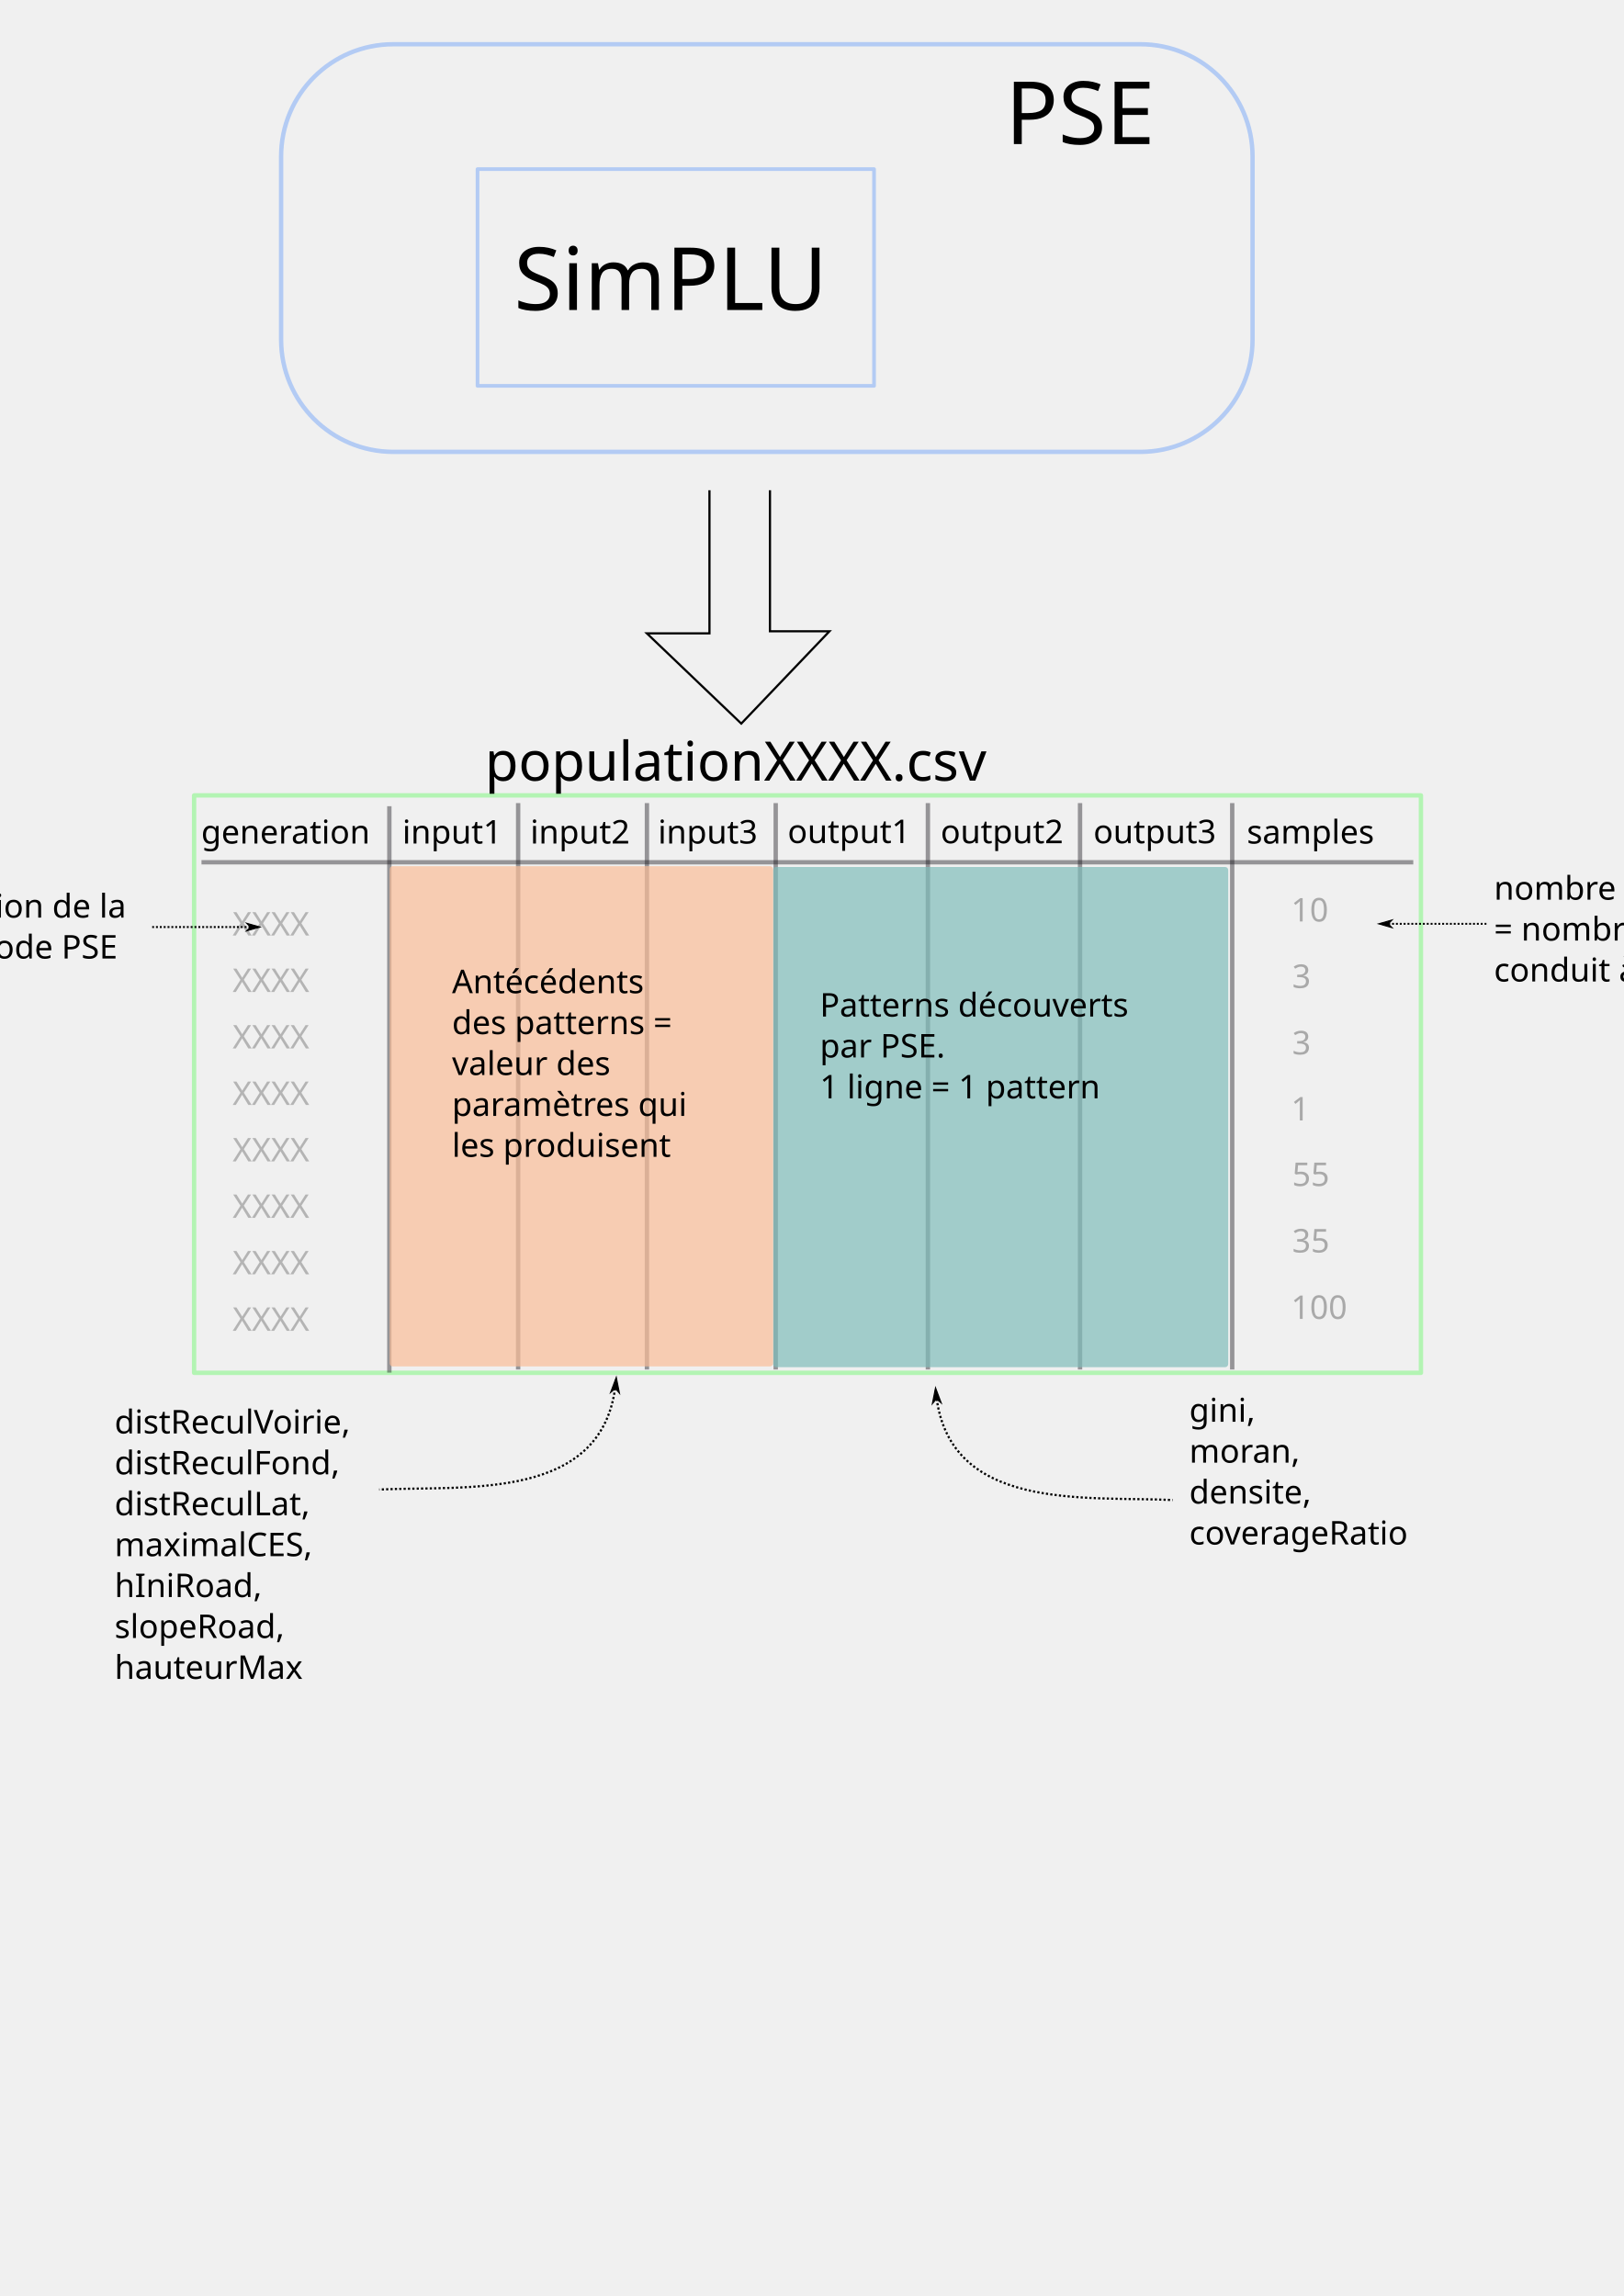
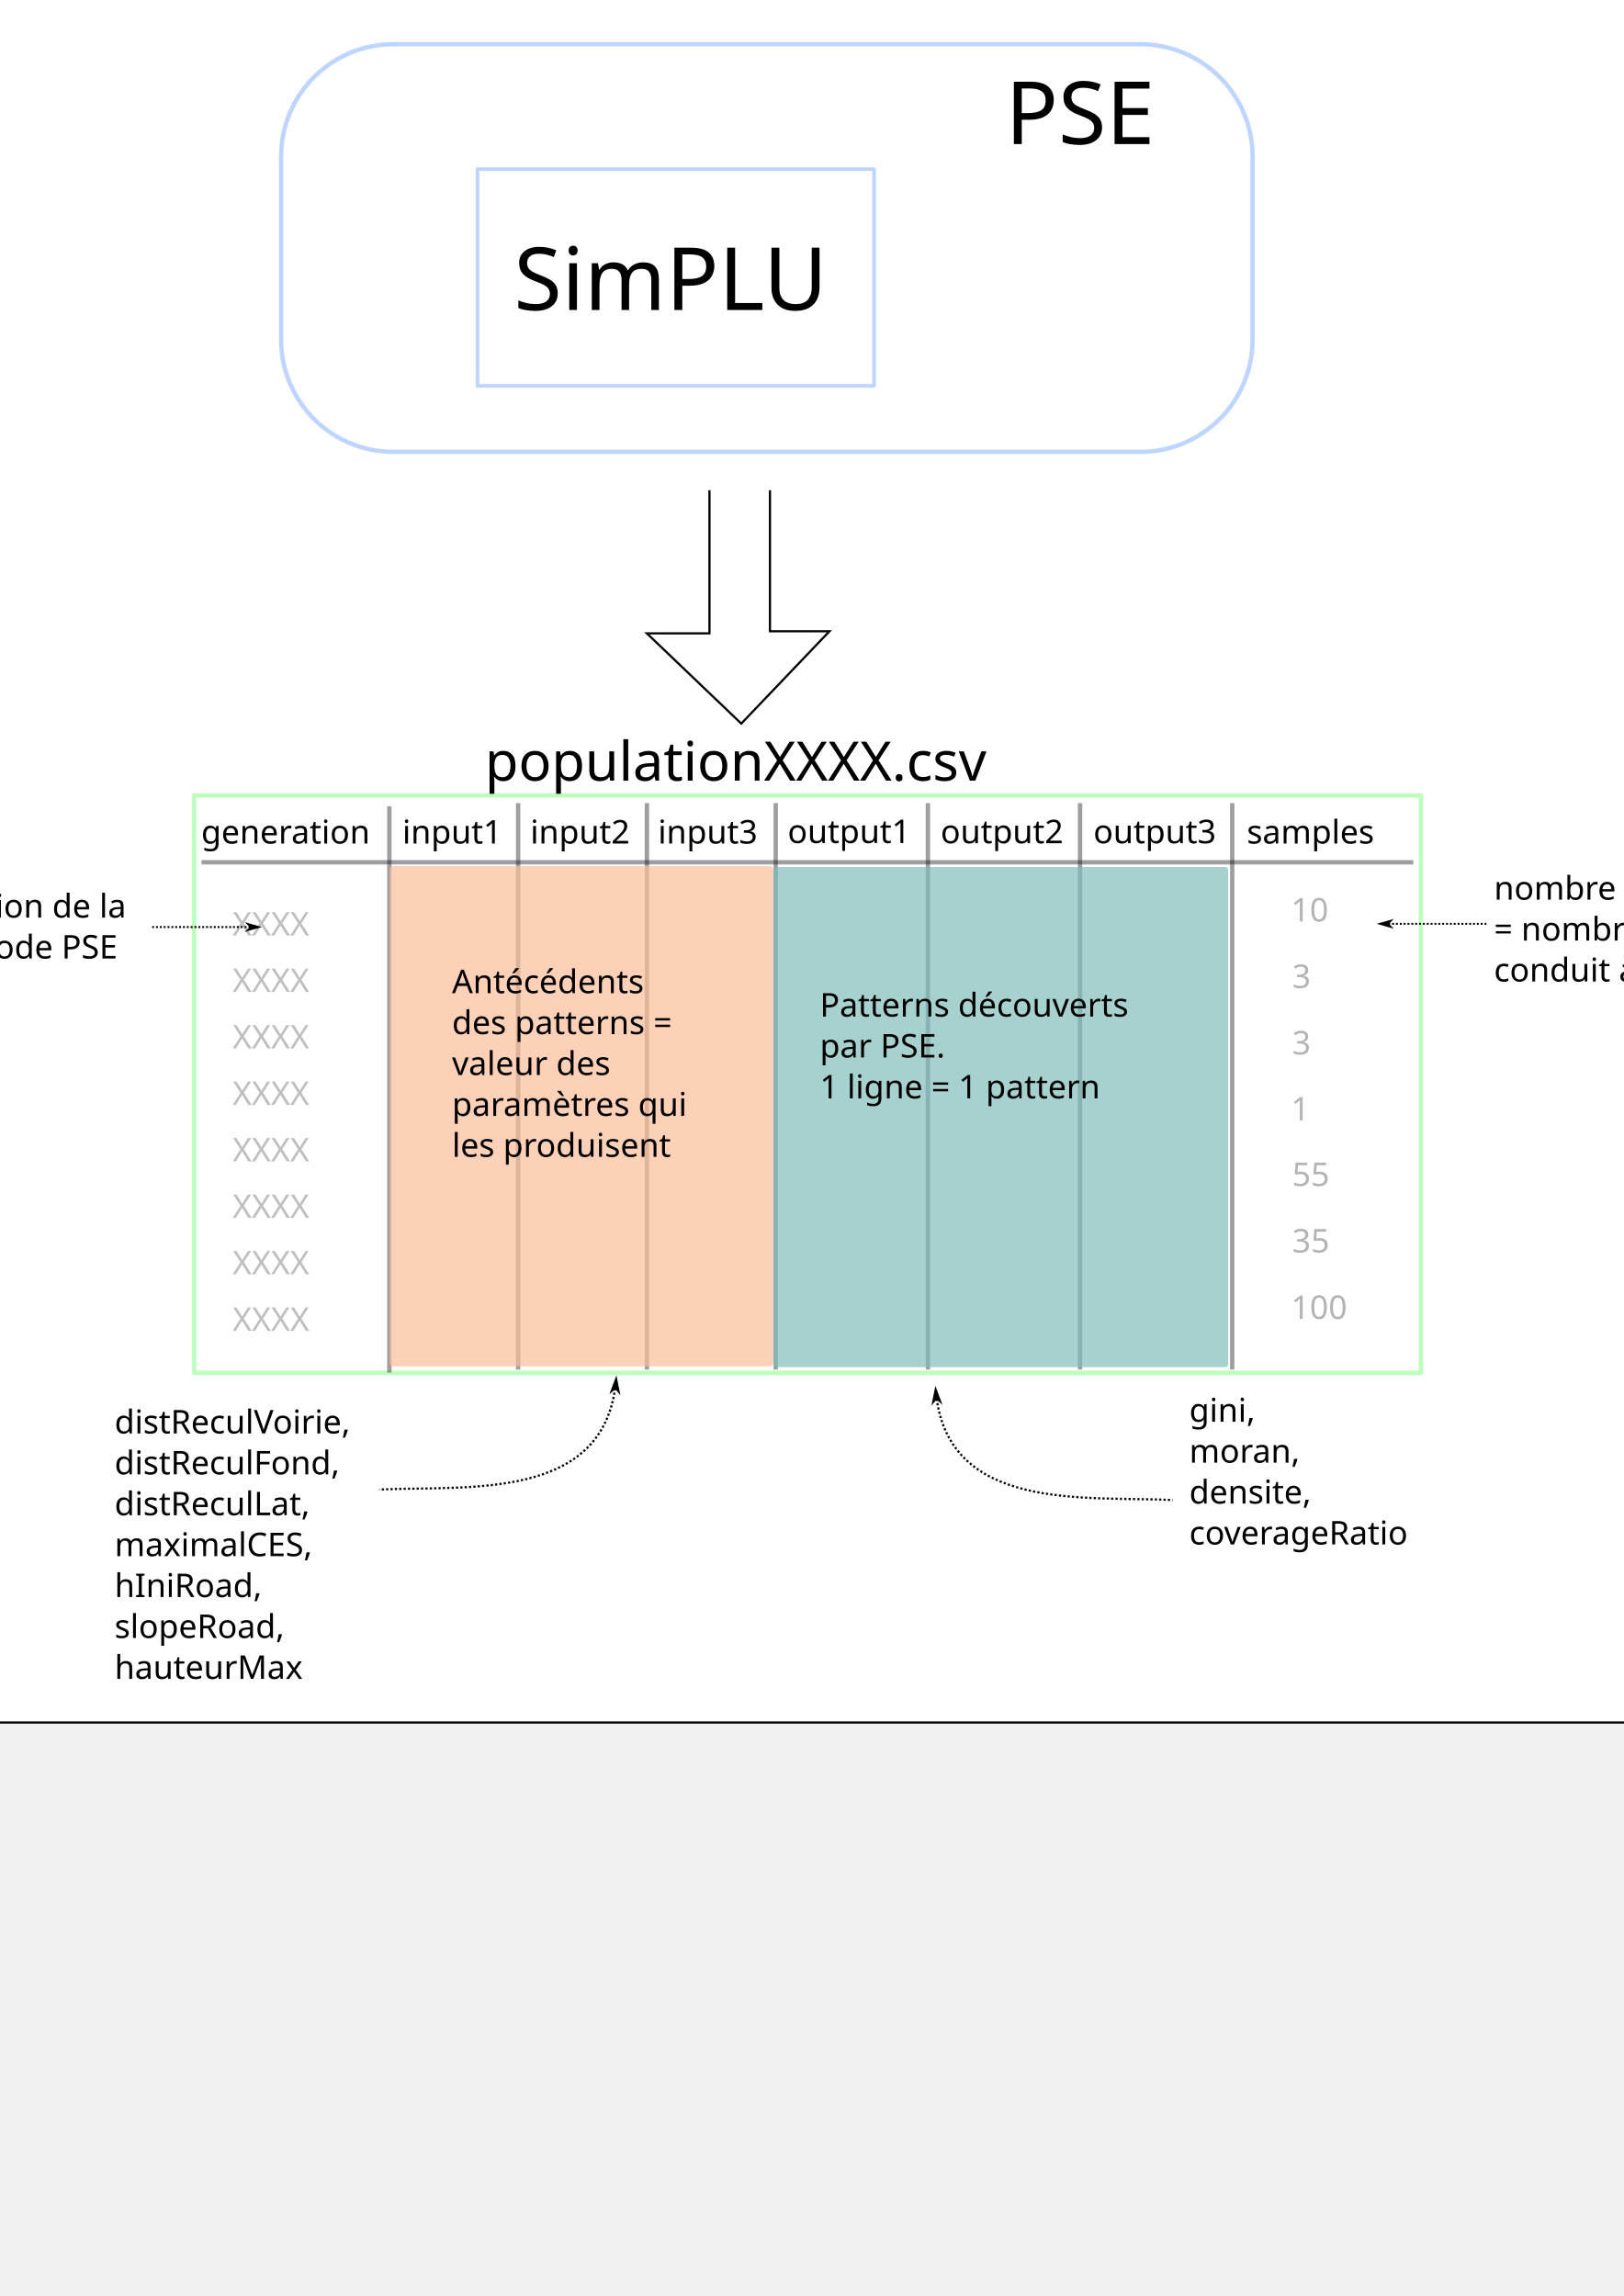
<svg xmlns="http://www.w3.org/2000/svg" width="210mm" height="297mm" viewBox="0 0 744.094 1052.362" id="svg2" version="1.1">
  <defs id="defs4">
    <marker orient="auto" refY="0.0" refX="0.0" id="Arrow1Mend" style="overflow:visible;">
      <path id="path4577" d="M 0.0,0.0 L 5.0,-5.0 L -12.5,0.0 L 5.0,5.0 L 0.0,0.0 z " style="fill-rule:evenodd;stroke:#000000;stroke-width:1pt;stroke-opacity:1;fill:#000000;fill-opacity:1" transform="scale(0.4) rotate(180) translate(10,0)" />
    </marker>
    <marker orient="auto" refY="0.0" refX="0.0" id="Arrow1Mstart" style="overflow:visible">
      <path id="path4574" d="M 0.0,0.0 L 5.0,-5.0 L -12.5,0.0 L 5.0,5.0 L 0.0,0.0 z " style="fill-rule:evenodd;stroke:#000000;stroke-width:1pt;stroke-opacity:1;fill:#000000;fill-opacity:1" transform="scale(0.4) translate(10,0)" />
    </marker>
    <marker orient="auto" refY="0" refX="0" id="Arrow1Mstart-1" style="overflow:visible">
      <path id="path4574-3" d="M 0,0 5,-5 -12.5,0 5,5 0,0 Z" style="fill:#000000;fill-opacity:1;fill-rule:evenodd;stroke:#000000;stroke-width:1pt;stroke-opacity:1" transform="matrix(0.4,0,0,0.4,4,0)" />
    </marker>
    <marker orient="auto" refY="0" refX="0" id="Arrow1Mstart-9" style="overflow:visible">
      <path id="path4574-6" d="M 0,0 5,-5 -12.5,0 5,5 0,0 Z" style="fill:#000000;fill-opacity:1;fill-rule:evenodd;stroke:#000000;stroke-width:1pt;stroke-opacity:1" transform="matrix(0.4,0,0,0.4,4,0)" />
    </marker>
    <marker orient="auto" refY="0" refX="0" id="Arrow1Mstart-9-3" style="overflow:visible">
      <path id="path4574-6-6" d="M 0,0 5,-5 -12.5,0 5,5 0,0 Z" style="fill:#000000;fill-opacity:1;fill-rule:evenodd;stroke:#000000;stroke-width:1pt;stroke-opacity:1" transform="matrix(0.4,0,0,0.4,4,0)" />
    </marker>
  </defs>
  <g id="layer1">
-     <g id="g13084">
-       <g transform="translate(126.1265,-63.26069)" id="g4142">
-         <rect style="opacity:0.256;fill:none;fill-opacity:1;stroke:#005eff;stroke-width:1.691;stroke-linejoin:round;stroke-miterlimit:4;stroke-dasharray:none;stroke-opacity:1" id="rect4136" width="181.722" height="99.326" x="92.703" y="140.779" />
-         <text xml:space="preserve" style="font-style:normal;font-weight:normal;font-size:40px;line-height:125%;font-family:Sans;letter-spacing:0px;word-spacing:0px;fill:#000000;fill-opacity:1;stroke:none;stroke-width:1px;stroke-linecap:butt;stroke-linejoin:miter;stroke-opacity:1" x="109.384" y="205.354" id="text4138">
-           <tspan id="tspan4140" x="109.384" y="205.354">SimPLU</tspan>
+     <g id="g6643">
+       <rect ry="1.429" y="-0.495" x="-71.429" height="790" width="1024.285" id="rect4262" style="opacity:1;fill:#ffffff;fill-opacity:1;stroke:#000000;stroke-width:1;stroke-linejoin:round;stroke-miterlimit:4;stroke-dasharray:none;stroke-dashoffset:0;stroke-opacity:1" />
+       <g id="g13084">
+         <g id="g4142" transform="translate(126.1265,-63.26069)">
+           <rect y="140.779" x="92.703" height="99.326" width="181.722" id="rect4136" style="opacity:0.256;fill:none;fill-opacity:1;stroke:#005eff;stroke-width:1.691;stroke-linejoin:round;stroke-miterlimit:4;stroke-dasharray:none;stroke-opacity:1" />
+           <text id="text4138" y="205.354" x="109.384" style="font-style:normal;font-weight:normal;font-size:40px;line-height:125%;font-family:Sans;letter-spacing:0px;word-spacing:0px;fill:#000000;fill-opacity:1;stroke:none;stroke-width:1px;stroke-linecap:butt;stroke-linejoin:miter;stroke-opacity:1" xml:space="preserve">
+             <tspan y="205.354" x="109.384" id="tspan4140">SimPLU</tspan>
+           </text>
+         </g>
+         <rect style="opacity:0.256;fill:none;fill-opacity:1;stroke:#005eff;stroke-width:2;stroke-linejoin:round;stroke-miterlimit:4;stroke-dasharray:none;stroke-opacity:1" id="rect4147" width="445.181" height="186.832" x="128.825" y="20.276" ry="51.429" />
+         <text xml:space="preserve" style="font-style:normal;font-weight:normal;font-size:40px;line-height:125%;font-family:Sans;letter-spacing:0px;word-spacing:0px;fill:#000000;fill-opacity:1;stroke:none;stroke-width:1px;stroke-linecap:butt;stroke-linejoin:miter;stroke-opacity:1" x="460.753" y="66.023" id="text4149">
+           <tspan id="tspan4151" x="460.753" y="66.023">PSE</tspan>
        </text>
      </g>
-       <rect ry="51.429" y="20.276" x="128.825" height="186.832" width="445.181" id="rect4147" style="opacity:0.256;fill:none;fill-opacity:1;stroke:#005eff;stroke-width:2;stroke-linejoin:round;stroke-miterlimit:4;stroke-dasharray:none;stroke-opacity:1" />
-       <text id="text4149" y="66.023" x="460.753" style="font-style:normal;font-weight:normal;font-size:40px;line-height:125%;font-family:Sans;letter-spacing:0px;word-spacing:0px;fill:#000000;fill-opacity:1;stroke:none;stroke-width:1px;stroke-linecap:butt;stroke-linejoin:miter;stroke-opacity:1" xml:space="preserve">
-         <tspan y="66.023" x="460.753" id="tspan4151">PSE</tspan>
+       <text id="text4537" y="544.505" x="263.571" style="font-style:normal;font-weight:normal;font-size:15px;line-height:125%;font-family:Sans;letter-spacing:0px;word-spacing:0px;fill:#000000;fill-opacity:1;stroke:none;stroke-width:1px;stroke-linecap:butt;stroke-linejoin:miter;stroke-opacity:1" xml:space="preserve">
+         <tspan y="544.505" x="263.571" id="tspan4539" />
+         <tspan id="tspan4541" y="563.255" x="263.571" />
      </text>
+       <g transform="translate(10,-67.14286)" id="g18637">
+         <g id="g4357" transform="translate(2.857143,43.57143)">
+           <g transform="translate(-431.4286,340.7143)" id="g4319">
+             <rect style="opacity:0.256;fill:none;fill-opacity:1;stroke:#00ff00;stroke-width:2;stroke-linejoin:round;stroke-miterlimit:4;stroke-dasharray:none;stroke-opacity:1" id="rect4153" width="562.224" height="264.663" x="507.521" y="47.425" />
+             <text xml:space="preserve" style="font-style:normal;font-weight:normal;font-size:25px;line-height:125%;font-family:Sans;letter-spacing:0px;word-spacing:0px;fill:#000000;fill-opacity:1;stroke:none;stroke-width:1px;stroke-linecap:butt;stroke-linejoin:miter;stroke-opacity:1" x="640.805" y="40.667" id="text4155">
+               <tspan id="tspan4157" x="640.805" y="40.667">populationXXXX.csv</tspan>
+             </text>
+             <path style="opacity:0.41;fill:none;fill-rule:evenodd;stroke:#120f15;stroke-width:2;stroke-linecap:butt;stroke-linejoin:miter;stroke-miterlimit:4;stroke-dasharray:none;stroke-opacity:1" d="m 597,52.383 0,259.609" id="path4159" />
+             <g id="g4193" transform="translate(43.94163,-92.93403)">
+               <text id="text4161" y="162.418" x="559.017" style="font-style:normal;font-weight:normal;font-size:15px;line-height:125%;font-family:Sans;letter-spacing:0px;word-spacing:0px;fill:#000000;fill-opacity:1;stroke:none;stroke-width:1px;stroke-linecap:butt;stroke-linejoin:miter;stroke-opacity:1" xml:space="preserve">
+                 <tspan y="162.418" x="559.017" id="tspan4163">input1</tspan>
+               </text>
+               <text id="text4165" y="162.418" x="617.651" style="font-style:normal;font-weight:normal;font-size:15px;line-height:125%;font-family:Sans;letter-spacing:0px;word-spacing:0px;fill:#000000;fill-opacity:1;stroke:none;stroke-width:1px;stroke-linecap:butt;stroke-linejoin:miter;stroke-opacity:1" xml:space="preserve">
+                 <tspan y="162.418" x="617.651" id="tspan4167">input2</tspan>
+               </text>
+               <text id="text4169" y="162.418" x="676.168" style="font-style:normal;font-weight:normal;font-size:15px;line-height:125%;font-family:Sans;letter-spacing:0px;word-spacing:0px;fill:#000000;fill-opacity:1;stroke:none;stroke-width:1px;stroke-linecap:butt;stroke-linejoin:miter;stroke-opacity:1" xml:space="preserve">
+                 <tspan y="162.418" x="676.168" id="tspan4171">input3</tspan>
+               </text>
+               <text id="text4173" y="162.187" x="735.571" style="font-style:normal;font-weight:normal;font-size:15px;line-height:125%;font-family:Sans;letter-spacing:0px;word-spacing:0px;fill:#000000;fill-opacity:1;stroke:none;stroke-width:1px;stroke-linecap:butt;stroke-linejoin:miter;stroke-opacity:1" xml:space="preserve">
+                 <tspan y="162.187" x="735.571" id="tspan4175">output1</tspan>
+               </text>
+               <text id="text4177" y="162.286" x="805.69" style="font-style:normal;font-weight:normal;font-size:15px;line-height:125%;font-family:Sans;letter-spacing:0px;word-spacing:0px;fill:#000000;fill-opacity:1;stroke:none;stroke-width:1px;stroke-linecap:butt;stroke-linejoin:miter;stroke-opacity:1" xml:space="preserve">
+                 <tspan y="162.286" x="805.69" id="tspan4179">output2</tspan>
+               </text>
+               <text id="text4181" y="162.286" x="875.692" style="font-style:normal;font-weight:normal;font-size:15px;line-height:125%;font-family:Sans;letter-spacing:0px;word-spacing:0px;fill:#000000;fill-opacity:1;stroke:none;stroke-width:1px;stroke-linecap:butt;stroke-linejoin:miter;stroke-opacity:1" xml:space="preserve">
+                 <tspan y="162.286" x="875.692" id="tspan4183">output3</tspan>
+               </text>
+               <text id="text4185" y="162.418" x="946.008" style="font-style:normal;font-weight:normal;font-size:15px;line-height:125%;font-family:Sans;letter-spacing:0px;word-spacing:0px;fill:#000000;fill-opacity:1;stroke:none;stroke-width:1px;stroke-linecap:butt;stroke-linejoin:miter;stroke-opacity:1" xml:space="preserve">
+                 <tspan y="162.418" x="946.008" id="tspan4187">samples</tspan>
+               </text>
+               <text id="text4189" y="162.418" x="466.823" style="font-style:normal;font-weight:normal;font-size:15px;line-height:125%;font-family:Sans;letter-spacing:0px;word-spacing:0px;fill:#000000;fill-opacity:1;stroke:none;stroke-width:1px;stroke-linecap:butt;stroke-linejoin:miter;stroke-opacity:1" xml:space="preserve">
+                 <tspan y="162.418" x="466.823" id="tspan4191">generation</tspan>
+               </text>
+             </g>
+             <path style="opacity:0.41;fill:none;fill-rule:evenodd;stroke:#120f15;stroke-width:2;stroke-linecap:butt;stroke-linejoin:miter;stroke-miterlimit:4;stroke-dasharray:none;stroke-opacity:1" d="m 656.02,50.954 0,259.609" id="path4159-8" />
+             <path style="opacity:0.41;fill:none;fill-rule:evenodd;stroke:#120f15;stroke-width:2;stroke-linecap:butt;stroke-linejoin:miter;stroke-miterlimit:4;stroke-dasharray:none;stroke-opacity:1" d="m 715.039,50.954 0,259.609" id="path4159-2" />
+             <path style="opacity:0.41;fill:none;fill-rule:evenodd;stroke:#120f15;stroke-width:2;stroke-linecap:butt;stroke-linejoin:miter;stroke-miterlimit:4;stroke-dasharray:none;stroke-opacity:1" d="m 774.059,50.954 0,259.609" id="path4159-6" />
+             <path style="opacity:0.41;fill:none;fill-rule:evenodd;stroke:#120f15;stroke-width:2;stroke-linecap:butt;stroke-linejoin:miter;stroke-miterlimit:4;stroke-dasharray:none;stroke-opacity:1" d="m 843.793,50.954 0,259.609" id="path4159-1" />
+             <path style="opacity:0.41;fill:none;fill-rule:evenodd;stroke:#120f15;stroke-width:2;stroke-linecap:butt;stroke-linejoin:miter;stroke-miterlimit:4;stroke-dasharray:none;stroke-opacity:1" d="m 913.527,50.954 0,259.609" id="path4159-9" />
+             <path style="opacity:0.41;fill:none;fill-rule:evenodd;stroke:#120f15;stroke-width:2;stroke-linecap:butt;stroke-linejoin:miter;stroke-miterlimit:4;stroke-dasharray:none;stroke-opacity:1" d="m 983.261,50.954 0,259.609" id="path4159-10" />
+           </g>
+           <path id="path4159-0" d="m 79.481,418.791 555.324,0" style="opacity:0.41;fill:none;fill-rule:evenodd;stroke:#120f15;stroke-width:2;stroke-linecap:butt;stroke-linejoin:miter;stroke-miterlimit:4;stroke-dasharray:none;stroke-opacity:1" />
+         </g>
+         <text xml:space="preserve" style="font-style:normal;font-weight:normal;font-size:15px;line-height:125%;font-family:Sans;letter-spacing:0px;word-spacing:0px;opacity:0.253;fill:#000000;fill-opacity:1;stroke:none;stroke-width:1px;stroke-linecap:butt;stroke-linejoin:miter;stroke-opacity:1" x="96.591" y="495.934" id="text4388">
+           <tspan id="tspan4390" x="96.591" y="495.934">XXXX</tspan>
+         </text>
+         <text xml:space="preserve" style="font-style:normal;font-weight:normal;font-size:15px;line-height:125%;font-family:Sans;letter-spacing:0px;word-spacing:0px;opacity:0.253;fill:#000000;fill-opacity:1;stroke:none;stroke-width:1px;stroke-linecap:butt;stroke-linejoin:miter;stroke-opacity:1" x="96.591" y="521.817" id="text4388-4">
+           <tspan id="tspan4390-1" x="96.591" y="521.817">XXXX</tspan>
+         </text>
+         <text xml:space="preserve" style="font-style:normal;font-weight:normal;font-size:15px;line-height:125%;font-family:Sans;letter-spacing:0px;word-spacing:0px;opacity:0.253;fill:#000000;fill-opacity:1;stroke:none;stroke-width:1px;stroke-linecap:butt;stroke-linejoin:miter;stroke-opacity:1" x="96.591" y="573.583" id="text4388-9">
+           <tspan id="tspan4390-7" x="96.591" y="573.583">XXXX</tspan>
+         </text>
+         <text xml:space="preserve" style="font-style:normal;font-weight:normal;font-size:15px;line-height:125%;font-family:Sans;letter-spacing:0px;word-spacing:0px;opacity:0.253;fill:#000000;fill-opacity:1;stroke:none;stroke-width:1px;stroke-linecap:butt;stroke-linejoin:miter;stroke-opacity:1" x="96.591" y="625.349" id="text4388-7">
+           <tspan id="tspan4390-9" x="96.591" y="625.349">XXXX</tspan>
+         </text>
+         <text xml:space="preserve" style="font-style:normal;font-weight:normal;font-size:15px;line-height:125%;font-family:Sans;letter-spacing:0px;word-spacing:0px;opacity:0.253;fill:#000000;fill-opacity:1;stroke:none;stroke-width:1px;stroke-linecap:butt;stroke-linejoin:miter;stroke-opacity:1" x="96.591" y="677.115" id="text4388-3">
+           <tspan id="tspan4390-2" x="96.591" y="677.115">XXXX</tspan>
+         </text>
+         <text xml:space="preserve" style="font-style:normal;font-weight:normal;font-size:15px;line-height:125%;font-family:Sans;letter-spacing:0px;word-spacing:0px;opacity:0.253;fill:#000000;fill-opacity:1;stroke:none;stroke-width:1px;stroke-linecap:butt;stroke-linejoin:miter;stroke-opacity:1" x="96.591" y="651.232" id="text4388-38">
+           <tspan id="tspan4390-10" x="96.591" y="651.232">XXXX</tspan>
+         </text>
+         <text xml:space="preserve" style="font-style:normal;font-weight:normal;font-size:15px;line-height:125%;font-family:Sans;letter-spacing:0px;word-spacing:0px;opacity:0.253;fill:#000000;fill-opacity:1;stroke:none;stroke-width:1px;stroke-linecap:butt;stroke-linejoin:miter;stroke-opacity:1" x="96.591" y="599.466" id="text4388-0">
+           <tspan id="tspan4390-77" x="96.591" y="599.466">XXXX</tspan>
+         </text>
+         <text xml:space="preserve" style="font-style:normal;font-weight:normal;font-size:15px;line-height:125%;font-family:Sans;letter-spacing:0px;word-spacing:0px;opacity:0.253;fill:#000000;fill-opacity:1;stroke:none;stroke-width:1px;stroke-linecap:butt;stroke-linejoin:miter;stroke-opacity:1" x="96.591" y="547.7" id="text4388-92">
+           <tspan id="tspan4390-97" x="96.591" y="547.7">XXXX</tspan>
+         </text>
+         <text xml:space="preserve" style="font-style:normal;font-weight:normal;font-size:15px;line-height:125%;font-family:Sans;letter-spacing:0px;word-spacing:0px;opacity:0.295;fill:#000000;fill-opacity:1;stroke:none;stroke-width:1px;stroke-linecap:butt;stroke-linejoin:miter;stroke-opacity:1" x="581.638" y="489.505" id="text4458">
+           <tspan id="tspan4460" x="581.638" y="489.505">10</tspan>
+         </text>
+         <text xml:space="preserve" style="font-style:normal;font-weight:normal;font-size:15px;line-height:125%;font-family:Sans;letter-spacing:0px;word-spacing:0px;opacity:0.295;fill:#000000;fill-opacity:1;stroke:none;stroke-width:1px;stroke-linecap:butt;stroke-linejoin:miter;stroke-opacity:1" x="581.638" y="580.683" id="text4462">
+           <tspan id="tspan4464" x="581.638" y="580.683">1</tspan>
+         </text>
+         <text xml:space="preserve" style="font-style:normal;font-weight:normal;font-size:15px;line-height:125%;font-family:Sans;letter-spacing:0px;word-spacing:0px;opacity:0.295;fill:#000000;fill-opacity:1;stroke:none;stroke-width:1px;stroke-linecap:butt;stroke-linejoin:miter;stroke-opacity:1" x="582.143" y="641.189" id="text4466">
+           <tspan id="tspan4468" x="582.143" y="641.189">35</tspan>
+         </text>
+         <text xml:space="preserve" style="font-style:normal;font-weight:normal;font-size:15px;line-height:125%;font-family:Sans;letter-spacing:0px;word-spacing:0px;opacity:0.295;fill:#000000;fill-opacity:1;stroke:none;stroke-width:1px;stroke-linecap:butt;stroke-linejoin:miter;stroke-opacity:1" x="581.638" y="671.648" id="text4470">
+           <tspan id="tspan4472" x="581.638" y="671.648">100</tspan>
+         </text>
+         <text xml:space="preserve" style="font-style:normal;font-weight:normal;font-size:15px;line-height:125%;font-family:Sans;letter-spacing:0px;word-spacing:0px;opacity:0.295;fill:#000000;fill-opacity:1;stroke:none;stroke-width:1px;stroke-linecap:butt;stroke-linejoin:miter;stroke-opacity:1" x="582.143" y="519.963" id="text4474">
+           <tspan id="tspan4476" x="582.143" y="519.963">3</tspan>
+         </text>
+         <text xml:space="preserve" style="font-style:normal;font-weight:normal;font-size:15px;line-height:125%;font-family:Sans;letter-spacing:0px;word-spacing:0px;opacity:0.295;fill:#000000;fill-opacity:1;stroke:none;stroke-width:1px;stroke-linecap:butt;stroke-linejoin:miter;stroke-opacity:1" x="582.128" y="610.731" id="text4478">
+           <tspan id="tspan4480" x="582.128" y="610.731">55</tspan>
+         </text>
+         <text xml:space="preserve" style="font-style:normal;font-weight:normal;font-size:15px;line-height:125%;font-family:Sans;letter-spacing:0px;word-spacing:0px;opacity:0.295;fill:#000000;fill-opacity:1;stroke:none;stroke-width:1px;stroke-linecap:butt;stroke-linejoin:miter;stroke-opacity:1" x="582.143" y="550.422" id="text4474-1">
+           <tspan id="tspan4476-4" x="582.143" y="550.422">3</tspan>
+         </text>
+         <rect style="opacity:0.688;fill:#7ebcba;fill-opacity:1;stroke:none;stroke-width:2;stroke-linejoin:round;stroke-miterlimit:4;stroke-dasharray:none;stroke-opacity:1" id="rect4500" width="208.571" height="229.286" x="344.286" y="464.505" ry="1.429" />
+         <text xml:space="preserve" style="font-style:normal;font-weight:normal;font-size:15px;line-height:125%;font-family:Sans;letter-spacing:0px;word-spacing:0px;fill:#000000;fill-opacity:1;stroke:none;stroke-width:1px;stroke-linecap:butt;stroke-linejoin:miter;stroke-opacity:1" x="365.714" y="533.076" id="text4502">
+           <tspan id="tspan4504" x="365.714" y="533.076">Patterns découverts</tspan>
+           <tspan x="365.714" y="551.826" id="tspan4506">par PSE.</tspan>
+           <tspan x="365.714" y="570.576" id="tspan4549">1 ligne = 1 pattern </tspan>
+         </text>
+         <rect style="opacity:0.688;fill:#fbbc96;fill-opacity:1;stroke:none;stroke-width:2;stroke-linejoin:round;stroke-miterlimit:4;stroke-dasharray:none;stroke-opacity:1" id="rect4500-6" width="175.714" height="229.286" x="168.571" y="464.148" ry="1.429" />
+         <text xml:space="preserve" style="font-style:normal;font-weight:normal;font-size:15px;line-height:125%;font-family:Sans;letter-spacing:0px;word-spacing:0px;fill:#000000;fill-opacity:1;stroke:none;stroke-width:1px;stroke-linecap:butt;stroke-linejoin:miter;stroke-opacity:1" x="197.143" y="522.362" id="text4523">
+           <tspan id="tspan4525" x="197.143" y="522.362">Antécédents </tspan>
+           <tspan x="197.143" y="541.112" id="tspan4527">des patterns =</tspan>
+           <tspan x="197.143" y="559.862" id="tspan4543">valeur des </tspan>
+           <tspan x="197.143" y="578.612" id="tspan4535">paramètres qui </tspan>
+           <tspan x="197.143" y="597.362" id="tspan4560">les produisent</tspan>
+         </text>
+         <path style="fill:none;fill-rule:evenodd;stroke:#000000;stroke-width:1;stroke-linecap:butt;stroke-linejoin:miter;stroke-miterlimit:4;stroke-dasharray:1, 1;stroke-dashoffset:0;stroke-opacity:1;marker-start:url(#Arrow1Mstart)" d="m 272.336,699.505 c -4.594,56.211 -68.512,48.463 -108.571,50.357" id="path4562" />
+         <text xml:space="preserve" style="font-style:normal;font-weight:normal;font-size:15px;line-height:125%;font-family:Sans;letter-spacing:0px;word-spacing:0px;fill:#000000;fill-opacity:1;stroke:none;stroke-width:1px;stroke-linecap:butt;stroke-linejoin:miter;stroke-opacity:1" x="42.5" y="724.148" id="text12310">
+           <tspan x="42.5" y="724.148" id="tspan12320">distReculVoirie,</tspan>
+           <tspan x="42.5" y="742.898" id="tspan12324">distReculFond,</tspan>
+           <tspan x="42.5" y="761.648" id="tspan12326">distReculLat,</tspan>
+           <tspan x="42.5" y="780.398" id="tspan12328">maximalCES,</tspan>
+           <tspan x="42.5" y="799.148" id="tspan12330">hIniRoad,</tspan>
+           <tspan x="42.5" y="817.898" id="tspan12332">slopeRoad,</tspan>
+           <tspan x="42.5" y="836.648" id="tspan12334">hauteurMax</tspan>
+           <tspan x="42.5" y="855.398" id="tspan12318" />
+           <tspan x="42.5" y="874.148" id="tspan12316" />
+         </text>
+         <path style="fill:none;fill-rule:evenodd;stroke:#000000;stroke-width:1;stroke-linecap:butt;stroke-linejoin:miter;stroke-miterlimit:4;stroke-dasharray:1, 1;stroke-dashoffset:0;stroke-opacity:1;marker-start:url(#Arrow1Mstart-1)" d="m 418.815,704.314 c 4.594,56.211 68.512,48.463 108.571,50.357" id="path4562-8" />
+         <text xml:space="preserve" style="font-style:normal;font-weight:normal;font-size:15px;line-height:125%;font-family:Sans;letter-spacing:0px;word-spacing:0px;fill:#000000;fill-opacity:1;stroke:none;stroke-width:1px;stroke-linecap:butt;stroke-linejoin:miter;stroke-opacity:1" x="535" y="718.791" id="text13067">
+           <tspan id="tspan13069" x="535" y="718.791">gini,</tspan>
+           <tspan x="535" y="737.541" id="tspan13071">moran,</tspan>
+           <tspan x="535" y="756.291" id="tspan13073">densite,</tspan>
+           <tspan x="535" y="775.041" id="tspan13075">coverageRatio</tspan>
+         </text>
+         <path style="fill:none;fill-rule:evenodd;stroke:#000000;stroke-width:0.883;stroke-linecap:butt;stroke-linejoin:miter;stroke-miterlimit:4;stroke-dasharray:0.883, 0.883;stroke-dashoffset:0;stroke-opacity:1;marker-start:url(#Arrow1Mstart-9)" d="m 108.277,492.051 c -21.357,0 14.458,10e-6 -48.526,10e-6" id="path4562-0" />
+         <text xml:space="preserve" style="font-style:normal;font-weight:normal;font-size:15px;line-height:125%;font-family:Sans;letter-spacing:0px;word-spacing:0px;fill:#000000;fill-opacity:1;stroke:none;stroke-width:1px;stroke-linecap:butt;stroke-linejoin:miter;stroke-opacity:1" x="-49.643" y="487.719" id="text18330">
+           <tspan id="tspan18332" x="-49.643" y="487.719">itération de la </tspan>
+           <tspan x="-49.643" y="506.469" id="tspan18334">méthode PSE</tspan>
+         </text>
+         <path style="fill:none;fill-rule:evenodd;stroke:#000000;stroke-width:0.883;stroke-linecap:butt;stroke-linejoin:miter;stroke-miterlimit:4;stroke-dasharray:0.883, 0.883;stroke-dashoffset:0;stroke-opacity:1;marker-start:url(#Arrow1Mstart-9-3)" d="m 622.652,490.576 c 21.357,0 -14.458,1e-5 48.526,1e-5" id="path4562-0-0" />
+         <text xml:space="preserve" style="font-style:normal;font-weight:normal;font-size:15px;line-height:125%;font-family:Sans;letter-spacing:0px;word-spacing:0px;fill:#000000;fill-opacity:1;stroke:none;stroke-width:1px;stroke-linecap:butt;stroke-linejoin:miter;stroke-opacity:1" x="674.643" y="479.505" id="text18625">
+           <tspan id="tspan18627" x="674.643" y="479.505">nombre d'évaluations du pattern</tspan>
+           <tspan x="674.643" y="498.255" id="tspan18629">= nombre de simulations ayant </tspan>
+           <tspan x="674.643" y="517.005" id="tspan18631">conduit à ce pattern</tspan>
+         </text>
+       </g>
+       <path id="path18737" d="m 325.122,224.699 0,65.601 -28.681,0 43.259,41.357 40.406,-42.308 -27.255,0 0,-64.65" style="fill:none;fill-rule:evenodd;stroke:#000000;stroke-width:1;stroke-linecap:butt;stroke-linejoin:miter;stroke-opacity:1;stroke-miterlimit:4;stroke-dasharray:none" />
    </g>
-     <text xml:space="preserve" style="font-style:normal;font-weight:normal;font-size:15px;line-height:125%;font-family:Sans;letter-spacing:0px;word-spacing:0px;fill:#000000;fill-opacity:1;stroke:none;stroke-width:1px;stroke-linecap:butt;stroke-linejoin:miter;stroke-opacity:1" x="263.571" y="544.505" id="text4537">
-       <tspan id="tspan4539" x="263.571" y="544.505" />
-       <tspan x="263.571" y="563.255" id="tspan4541" />
-     </text>
-     <g id="g18637" transform="translate(10,-67.14286)">
-       <g transform="translate(2.857143,43.57143)" id="g4357">
-         <g id="g4319" transform="translate(-431.4286,340.7143)">
-           <rect y="47.425" x="507.521" height="264.663" width="562.224" id="rect4153" style="opacity:0.256;fill:none;fill-opacity:1;stroke:#00ff00;stroke-width:2;stroke-linejoin:round;stroke-miterlimit:4;stroke-dasharray:none;stroke-opacity:1" />
-           <text id="text4155" y="40.667" x="640.805" style="font-style:normal;font-weight:normal;font-size:25px;line-height:125%;font-family:Sans;letter-spacing:0px;word-spacing:0px;fill:#000000;fill-opacity:1;stroke:none;stroke-width:1px;stroke-linecap:butt;stroke-linejoin:miter;stroke-opacity:1" xml:space="preserve">
-             <tspan y="40.667" x="640.805" id="tspan4157">populationXXXX.csv</tspan>
-           </text>
-           <path id="path4159" d="m 597,52.383 0,259.609" style="opacity:0.41;fill:none;fill-rule:evenodd;stroke:#120f15;stroke-width:2;stroke-linecap:butt;stroke-linejoin:miter;stroke-miterlimit:4;stroke-dasharray:none;stroke-opacity:1" />
-           <g transform="translate(43.94163,-92.93403)" id="g4193">
-             <text xml:space="preserve" style="font-style:normal;font-weight:normal;font-size:15px;line-height:125%;font-family:Sans;letter-spacing:0px;word-spacing:0px;fill:#000000;fill-opacity:1;stroke:none;stroke-width:1px;stroke-linecap:butt;stroke-linejoin:miter;stroke-opacity:1" x="559.017" y="162.418" id="text4161">
-               <tspan id="tspan4163" x="559.017" y="162.418">input1</tspan>
-             </text>
-             <text xml:space="preserve" style="font-style:normal;font-weight:normal;font-size:15px;line-height:125%;font-family:Sans;letter-spacing:0px;word-spacing:0px;fill:#000000;fill-opacity:1;stroke:none;stroke-width:1px;stroke-linecap:butt;stroke-linejoin:miter;stroke-opacity:1" x="617.651" y="162.418" id="text4165">
-               <tspan id="tspan4167" x="617.651" y="162.418">input2</tspan>
-             </text>
-             <text xml:space="preserve" style="font-style:normal;font-weight:normal;font-size:15px;line-height:125%;font-family:Sans;letter-spacing:0px;word-spacing:0px;fill:#000000;fill-opacity:1;stroke:none;stroke-width:1px;stroke-linecap:butt;stroke-linejoin:miter;stroke-opacity:1" x="676.168" y="162.418" id="text4169">
-               <tspan id="tspan4171" x="676.168" y="162.418">input3</tspan>
-             </text>
-             <text xml:space="preserve" style="font-style:normal;font-weight:normal;font-size:15px;line-height:125%;font-family:Sans;letter-spacing:0px;word-spacing:0px;fill:#000000;fill-opacity:1;stroke:none;stroke-width:1px;stroke-linecap:butt;stroke-linejoin:miter;stroke-opacity:1" x="735.571" y="162.187" id="text4173">
-               <tspan id="tspan4175" x="735.571" y="162.187">output1</tspan>
-             </text>
-             <text xml:space="preserve" style="font-style:normal;font-weight:normal;font-size:15px;line-height:125%;font-family:Sans;letter-spacing:0px;word-spacing:0px;fill:#000000;fill-opacity:1;stroke:none;stroke-width:1px;stroke-linecap:butt;stroke-linejoin:miter;stroke-opacity:1" x="805.69" y="162.286" id="text4177">
-               <tspan id="tspan4179" x="805.69" y="162.286">output2</tspan>
-             </text>
-             <text xml:space="preserve" style="font-style:normal;font-weight:normal;font-size:15px;line-height:125%;font-family:Sans;letter-spacing:0px;word-spacing:0px;fill:#000000;fill-opacity:1;stroke:none;stroke-width:1px;stroke-linecap:butt;stroke-linejoin:miter;stroke-opacity:1" x="875.692" y="162.286" id="text4181">
-               <tspan id="tspan4183" x="875.692" y="162.286">output3</tspan>
-             </text>
-             <text xml:space="preserve" style="font-style:normal;font-weight:normal;font-size:15px;line-height:125%;font-family:Sans;letter-spacing:0px;word-spacing:0px;fill:#000000;fill-opacity:1;stroke:none;stroke-width:1px;stroke-linecap:butt;stroke-linejoin:miter;stroke-opacity:1" x="946.008" y="162.418" id="text4185">
-               <tspan id="tspan4187" x="946.008" y="162.418">samples</tspan>
-             </text>
-             <text xml:space="preserve" style="font-style:normal;font-weight:normal;font-size:15px;line-height:125%;font-family:Sans;letter-spacing:0px;word-spacing:0px;fill:#000000;fill-opacity:1;stroke:none;stroke-width:1px;stroke-linecap:butt;stroke-linejoin:miter;stroke-opacity:1" x="466.823" y="162.418" id="text4189">
-               <tspan id="tspan4191" x="466.823" y="162.418">generation</tspan>
-             </text>
-           </g>
-           <path id="path4159-8" d="m 656.02,50.954 0,259.609" style="opacity:0.41;fill:none;fill-rule:evenodd;stroke:#120f15;stroke-width:2;stroke-linecap:butt;stroke-linejoin:miter;stroke-miterlimit:4;stroke-dasharray:none;stroke-opacity:1" />
-           <path id="path4159-2" d="m 715.039,50.954 0,259.609" style="opacity:0.41;fill:none;fill-rule:evenodd;stroke:#120f15;stroke-width:2;stroke-linecap:butt;stroke-linejoin:miter;stroke-miterlimit:4;stroke-dasharray:none;stroke-opacity:1" />
-           <path id="path4159-6" d="m 774.059,50.954 0,259.609" style="opacity:0.41;fill:none;fill-rule:evenodd;stroke:#120f15;stroke-width:2;stroke-linecap:butt;stroke-linejoin:miter;stroke-miterlimit:4;stroke-dasharray:none;stroke-opacity:1" />
-           <path id="path4159-1" d="m 843.793,50.954 0,259.609" style="opacity:0.41;fill:none;fill-rule:evenodd;stroke:#120f15;stroke-width:2;stroke-linecap:butt;stroke-linejoin:miter;stroke-miterlimit:4;stroke-dasharray:none;stroke-opacity:1" />
-           <path id="path4159-9" d="m 913.527,50.954 0,259.609" style="opacity:0.41;fill:none;fill-rule:evenodd;stroke:#120f15;stroke-width:2;stroke-linecap:butt;stroke-linejoin:miter;stroke-miterlimit:4;stroke-dasharray:none;stroke-opacity:1" />
-           <path id="path4159-10" d="m 983.261,50.954 0,259.609" style="opacity:0.41;fill:none;fill-rule:evenodd;stroke:#120f15;stroke-width:2;stroke-linecap:butt;stroke-linejoin:miter;stroke-miterlimit:4;stroke-dasharray:none;stroke-opacity:1" />
-         </g>
-         <path style="opacity:0.41;fill:none;fill-rule:evenodd;stroke:#120f15;stroke-width:2;stroke-linecap:butt;stroke-linejoin:miter;stroke-miterlimit:4;stroke-dasharray:none;stroke-opacity:1" d="m 79.481,418.791 555.324,0" id="path4159-0" />
-       </g>
-       <text id="text4388" y="495.934" x="96.591" style="font-style:normal;font-weight:normal;font-size:15px;line-height:125%;font-family:Sans;letter-spacing:0px;word-spacing:0px;opacity:0.253;fill:#000000;fill-opacity:1;stroke:none;stroke-width:1px;stroke-linecap:butt;stroke-linejoin:miter;stroke-opacity:1" xml:space="preserve">
-         <tspan y="495.934" x="96.591" id="tspan4390">XXXX</tspan>
-       </text>
-       <text id="text4388-4" y="521.817" x="96.591" style="font-style:normal;font-weight:normal;font-size:15px;line-height:125%;font-family:Sans;letter-spacing:0px;word-spacing:0px;opacity:0.253;fill:#000000;fill-opacity:1;stroke:none;stroke-width:1px;stroke-linecap:butt;stroke-linejoin:miter;stroke-opacity:1" xml:space="preserve">
-         <tspan y="521.817" x="96.591" id="tspan4390-1">XXXX</tspan>
-       </text>
-       <text id="text4388-9" y="573.583" x="96.591" style="font-style:normal;font-weight:normal;font-size:15px;line-height:125%;font-family:Sans;letter-spacing:0px;word-spacing:0px;opacity:0.253;fill:#000000;fill-opacity:1;stroke:none;stroke-width:1px;stroke-linecap:butt;stroke-linejoin:miter;stroke-opacity:1" xml:space="preserve">
-         <tspan y="573.583" x="96.591" id="tspan4390-7">XXXX</tspan>
-       </text>
-       <text id="text4388-7" y="625.349" x="96.591" style="font-style:normal;font-weight:normal;font-size:15px;line-height:125%;font-family:Sans;letter-spacing:0px;word-spacing:0px;opacity:0.253;fill:#000000;fill-opacity:1;stroke:none;stroke-width:1px;stroke-linecap:butt;stroke-linejoin:miter;stroke-opacity:1" xml:space="preserve">
-         <tspan y="625.349" x="96.591" id="tspan4390-9">XXXX</tspan>
-       </text>
-       <text id="text4388-3" y="677.115" x="96.591" style="font-style:normal;font-weight:normal;font-size:15px;line-height:125%;font-family:Sans;letter-spacing:0px;word-spacing:0px;opacity:0.253;fill:#000000;fill-opacity:1;stroke:none;stroke-width:1px;stroke-linecap:butt;stroke-linejoin:miter;stroke-opacity:1" xml:space="preserve">
-         <tspan y="677.115" x="96.591" id="tspan4390-2">XXXX</tspan>
-       </text>
-       <text id="text4388-38" y="651.232" x="96.591" style="font-style:normal;font-weight:normal;font-size:15px;line-height:125%;font-family:Sans;letter-spacing:0px;word-spacing:0px;opacity:0.253;fill:#000000;fill-opacity:1;stroke:none;stroke-width:1px;stroke-linecap:butt;stroke-linejoin:miter;stroke-opacity:1" xml:space="preserve">
-         <tspan y="651.232" x="96.591" id="tspan4390-10">XXXX</tspan>
-       </text>
-       <text id="text4388-0" y="599.466" x="96.591" style="font-style:normal;font-weight:normal;font-size:15px;line-height:125%;font-family:Sans;letter-spacing:0px;word-spacing:0px;opacity:0.253;fill:#000000;fill-opacity:1;stroke:none;stroke-width:1px;stroke-linecap:butt;stroke-linejoin:miter;stroke-opacity:1" xml:space="preserve">
-         <tspan y="599.466" x="96.591" id="tspan4390-77">XXXX</tspan>
-       </text>
-       <text id="text4388-92" y="547.7" x="96.591" style="font-style:normal;font-weight:normal;font-size:15px;line-height:125%;font-family:Sans;letter-spacing:0px;word-spacing:0px;opacity:0.253;fill:#000000;fill-opacity:1;stroke:none;stroke-width:1px;stroke-linecap:butt;stroke-linejoin:miter;stroke-opacity:1" xml:space="preserve">
-         <tspan y="547.7" x="96.591" id="tspan4390-97">XXXX</tspan>
-       </text>
-       <text id="text4458" y="489.505" x="581.638" style="font-style:normal;font-weight:normal;font-size:15px;line-height:125%;font-family:Sans;letter-spacing:0px;word-spacing:0px;opacity:0.295;fill:#000000;fill-opacity:1;stroke:none;stroke-width:1px;stroke-linecap:butt;stroke-linejoin:miter;stroke-opacity:1" xml:space="preserve">
-         <tspan y="489.505" x="581.638" id="tspan4460">10</tspan>
-       </text>
-       <text id="text4462" y="580.683" x="581.638" style="font-style:normal;font-weight:normal;font-size:15px;line-height:125%;font-family:Sans;letter-spacing:0px;word-spacing:0px;opacity:0.295;fill:#000000;fill-opacity:1;stroke:none;stroke-width:1px;stroke-linecap:butt;stroke-linejoin:miter;stroke-opacity:1" xml:space="preserve">
-         <tspan y="580.683" x="581.638" id="tspan4464">1</tspan>
-       </text>
-       <text id="text4466" y="641.189" x="582.143" style="font-style:normal;font-weight:normal;font-size:15px;line-height:125%;font-family:Sans;letter-spacing:0px;word-spacing:0px;opacity:0.295;fill:#000000;fill-opacity:1;stroke:none;stroke-width:1px;stroke-linecap:butt;stroke-linejoin:miter;stroke-opacity:1" xml:space="preserve">
-         <tspan y="641.189" x="582.143" id="tspan4468">35</tspan>
-       </text>
-       <text id="text4470" y="671.648" x="581.638" style="font-style:normal;font-weight:normal;font-size:15px;line-height:125%;font-family:Sans;letter-spacing:0px;word-spacing:0px;opacity:0.295;fill:#000000;fill-opacity:1;stroke:none;stroke-width:1px;stroke-linecap:butt;stroke-linejoin:miter;stroke-opacity:1" xml:space="preserve">
-         <tspan y="671.648" x="581.638" id="tspan4472">100</tspan>
-       </text>
-       <text id="text4474" y="519.963" x="582.143" style="font-style:normal;font-weight:normal;font-size:15px;line-height:125%;font-family:Sans;letter-spacing:0px;word-spacing:0px;opacity:0.295;fill:#000000;fill-opacity:1;stroke:none;stroke-width:1px;stroke-linecap:butt;stroke-linejoin:miter;stroke-opacity:1" xml:space="preserve">
-         <tspan y="519.963" x="582.143" id="tspan4476">3</tspan>
-       </text>
-       <text id="text4478" y="610.731" x="582.128" style="font-style:normal;font-weight:normal;font-size:15px;line-height:125%;font-family:Sans;letter-spacing:0px;word-spacing:0px;opacity:0.295;fill:#000000;fill-opacity:1;stroke:none;stroke-width:1px;stroke-linecap:butt;stroke-linejoin:miter;stroke-opacity:1" xml:space="preserve">
-         <tspan y="610.731" x="582.128" id="tspan4480">55</tspan>
-       </text>
-       <text id="text4474-1" y="550.422" x="582.143" style="font-style:normal;font-weight:normal;font-size:15px;line-height:125%;font-family:Sans;letter-spacing:0px;word-spacing:0px;opacity:0.295;fill:#000000;fill-opacity:1;stroke:none;stroke-width:1px;stroke-linecap:butt;stroke-linejoin:miter;stroke-opacity:1" xml:space="preserve">
-         <tspan y="550.422" x="582.143" id="tspan4476-4">3</tspan>
-       </text>
-       <rect ry="1.429" y="464.505" x="344.286" height="229.286" width="208.571" id="rect4500" style="opacity:0.688;fill:#7ebcba;fill-opacity:1;stroke:none;stroke-width:2;stroke-linejoin:round;stroke-miterlimit:4;stroke-dasharray:none;stroke-opacity:1" />
-       <text id="text4502" y="533.076" x="365.714" style="font-style:normal;font-weight:normal;font-size:15px;line-height:125%;font-family:Sans;letter-spacing:0px;word-spacing:0px;fill:#000000;fill-opacity:1;stroke:none;stroke-width:1px;stroke-linecap:butt;stroke-linejoin:miter;stroke-opacity:1" xml:space="preserve">
-         <tspan y="533.076" x="365.714" id="tspan4504">Patterns découverts</tspan>
-         <tspan id="tspan4506" y="551.826" x="365.714">par PSE.</tspan>
-         <tspan id="tspan4549" y="570.576" x="365.714">1 ligne = 1 pattern </tspan>
-       </text>
-       <rect ry="1.429" y="464.148" x="168.571" height="229.286" width="175.714" id="rect4500-6" style="opacity:0.688;fill:#fbbc96;fill-opacity:1;stroke:none;stroke-width:2;stroke-linejoin:round;stroke-miterlimit:4;stroke-dasharray:none;stroke-opacity:1" />
-       <text id="text4523" y="522.362" x="197.143" style="font-style:normal;font-weight:normal;font-size:15px;line-height:125%;font-family:Sans;letter-spacing:0px;word-spacing:0px;fill:#000000;fill-opacity:1;stroke:none;stroke-width:1px;stroke-linecap:butt;stroke-linejoin:miter;stroke-opacity:1" xml:space="preserve">
-         <tspan y="522.362" x="197.143" id="tspan4525">Antécédents </tspan>
-         <tspan id="tspan4527" y="541.112" x="197.143">des patterns =</tspan>
-         <tspan id="tspan4543" y="559.862" x="197.143">valeur des </tspan>
-         <tspan id="tspan4535" y="578.612" x="197.143">paramètres qui </tspan>
-         <tspan id="tspan4560" y="597.362" x="197.143">les produisent</tspan>
-       </text>
-       <path id="path4562" d="m 272.336,699.505 c -4.594,56.211 -68.512,48.463 -108.571,50.357" style="fill:none;fill-rule:evenodd;stroke:#000000;stroke-width:1;stroke-linecap:butt;stroke-linejoin:miter;stroke-miterlimit:4;stroke-dasharray:1, 1;stroke-dashoffset:0;stroke-opacity:1;marker-start:url(#Arrow1Mstart)" />
-       <text id="text12310" y="724.148" x="42.5" style="font-style:normal;font-weight:normal;font-size:15px;line-height:125%;font-family:Sans;letter-spacing:0px;word-spacing:0px;fill:#000000;fill-opacity:1;stroke:none;stroke-width:1px;stroke-linecap:butt;stroke-linejoin:miter;stroke-opacity:1" xml:space="preserve">
-         <tspan id="tspan12320" y="724.148" x="42.5">distReculVoirie,</tspan>
-         <tspan id="tspan12324" y="742.898" x="42.5">distReculFond,</tspan>
-         <tspan id="tspan12326" y="761.648" x="42.5">distReculLat,</tspan>
-         <tspan id="tspan12328" y="780.398" x="42.5">maximalCES,</tspan>
-         <tspan id="tspan12330" y="799.148" x="42.5">hIniRoad,</tspan>
-         <tspan id="tspan12332" y="817.898" x="42.5">slopeRoad,</tspan>
-         <tspan id="tspan12334" y="836.648" x="42.5">hauteurMax</tspan>
-         <tspan id="tspan12318" y="855.398" x="42.5" />
-         <tspan id="tspan12316" y="874.148" x="42.5" />
-       </text>
-       <path id="path4562-8" d="m 418.815,704.314 c 4.594,56.211 68.512,48.463 108.571,50.357" style="fill:none;fill-rule:evenodd;stroke:#000000;stroke-width:1;stroke-linecap:butt;stroke-linejoin:miter;stroke-miterlimit:4;stroke-dasharray:1, 1;stroke-dashoffset:0;stroke-opacity:1;marker-start:url(#Arrow1Mstart-1)" />
-       <text id="text13067" y="718.791" x="535" style="font-style:normal;font-weight:normal;font-size:15px;line-height:125%;font-family:Sans;letter-spacing:0px;word-spacing:0px;fill:#000000;fill-opacity:1;stroke:none;stroke-width:1px;stroke-linecap:butt;stroke-linejoin:miter;stroke-opacity:1" xml:space="preserve">
-         <tspan y="718.791" x="535" id="tspan13069">gini,</tspan>
-         <tspan id="tspan13071" y="737.541" x="535">moran,</tspan>
-         <tspan id="tspan13073" y="756.291" x="535">densite,</tspan>
-         <tspan id="tspan13075" y="775.041" x="535">coverageRatio</tspan>
-       </text>
-       <path id="path4562-0" d="m 108.277,492.051 c -21.357,0 14.458,10e-6 -48.526,10e-6" style="fill:none;fill-rule:evenodd;stroke:#000000;stroke-width:0.883;stroke-linecap:butt;stroke-linejoin:miter;stroke-miterlimit:4;stroke-dasharray:0.883, 0.883;stroke-dashoffset:0;stroke-opacity:1;marker-start:url(#Arrow1Mstart-9)" />
-       <text id="text18330" y="487.719" x="-49.643" style="font-style:normal;font-weight:normal;font-size:15px;line-height:125%;font-family:Sans;letter-spacing:0px;word-spacing:0px;fill:#000000;fill-opacity:1;stroke:none;stroke-width:1px;stroke-linecap:butt;stroke-linejoin:miter;stroke-opacity:1" xml:space="preserve">
-         <tspan y="487.719" x="-49.643" id="tspan18332">itération de la </tspan>
-         <tspan id="tspan18334" y="506.469" x="-49.643">méthode PSE</tspan>
-       </text>
-       <path id="path4562-0-0" d="m 622.652,490.576 c 21.357,0 -14.458,1e-5 48.526,1e-5" style="fill:none;fill-rule:evenodd;stroke:#000000;stroke-width:0.883;stroke-linecap:butt;stroke-linejoin:miter;stroke-miterlimit:4;stroke-dasharray:0.883, 0.883;stroke-dashoffset:0;stroke-opacity:1;marker-start:url(#Arrow1Mstart-9-3)" />
-       <text id="text18625" y="479.505" x="674.643" style="font-style:normal;font-weight:normal;font-size:15px;line-height:125%;font-family:Sans;letter-spacing:0px;word-spacing:0px;fill:#000000;fill-opacity:1;stroke:none;stroke-width:1px;stroke-linecap:butt;stroke-linejoin:miter;stroke-opacity:1" xml:space="preserve">
-         <tspan y="479.505" x="674.643" id="tspan18627">nombre d'évaluations du pattern</tspan>
-         <tspan id="tspan18629" y="498.255" x="674.643">= nombre de simulations ayant </tspan>
-         <tspan id="tspan18631" y="517.005" x="674.643">conduit à ce pattern</tspan>
-       </text>
-     </g>
-     <path style="fill:none;fill-rule:evenodd;stroke:#000000;stroke-width:1;stroke-linecap:butt;stroke-linejoin:miter;stroke-opacity:1;stroke-miterlimit:4;stroke-dasharray:none" d="m 325.122,224.699 0,65.601 -28.681,0 43.259,41.357 40.406,-42.308 -27.255,0 0,-64.65" id="path18737" />
  </g>
</svg>
